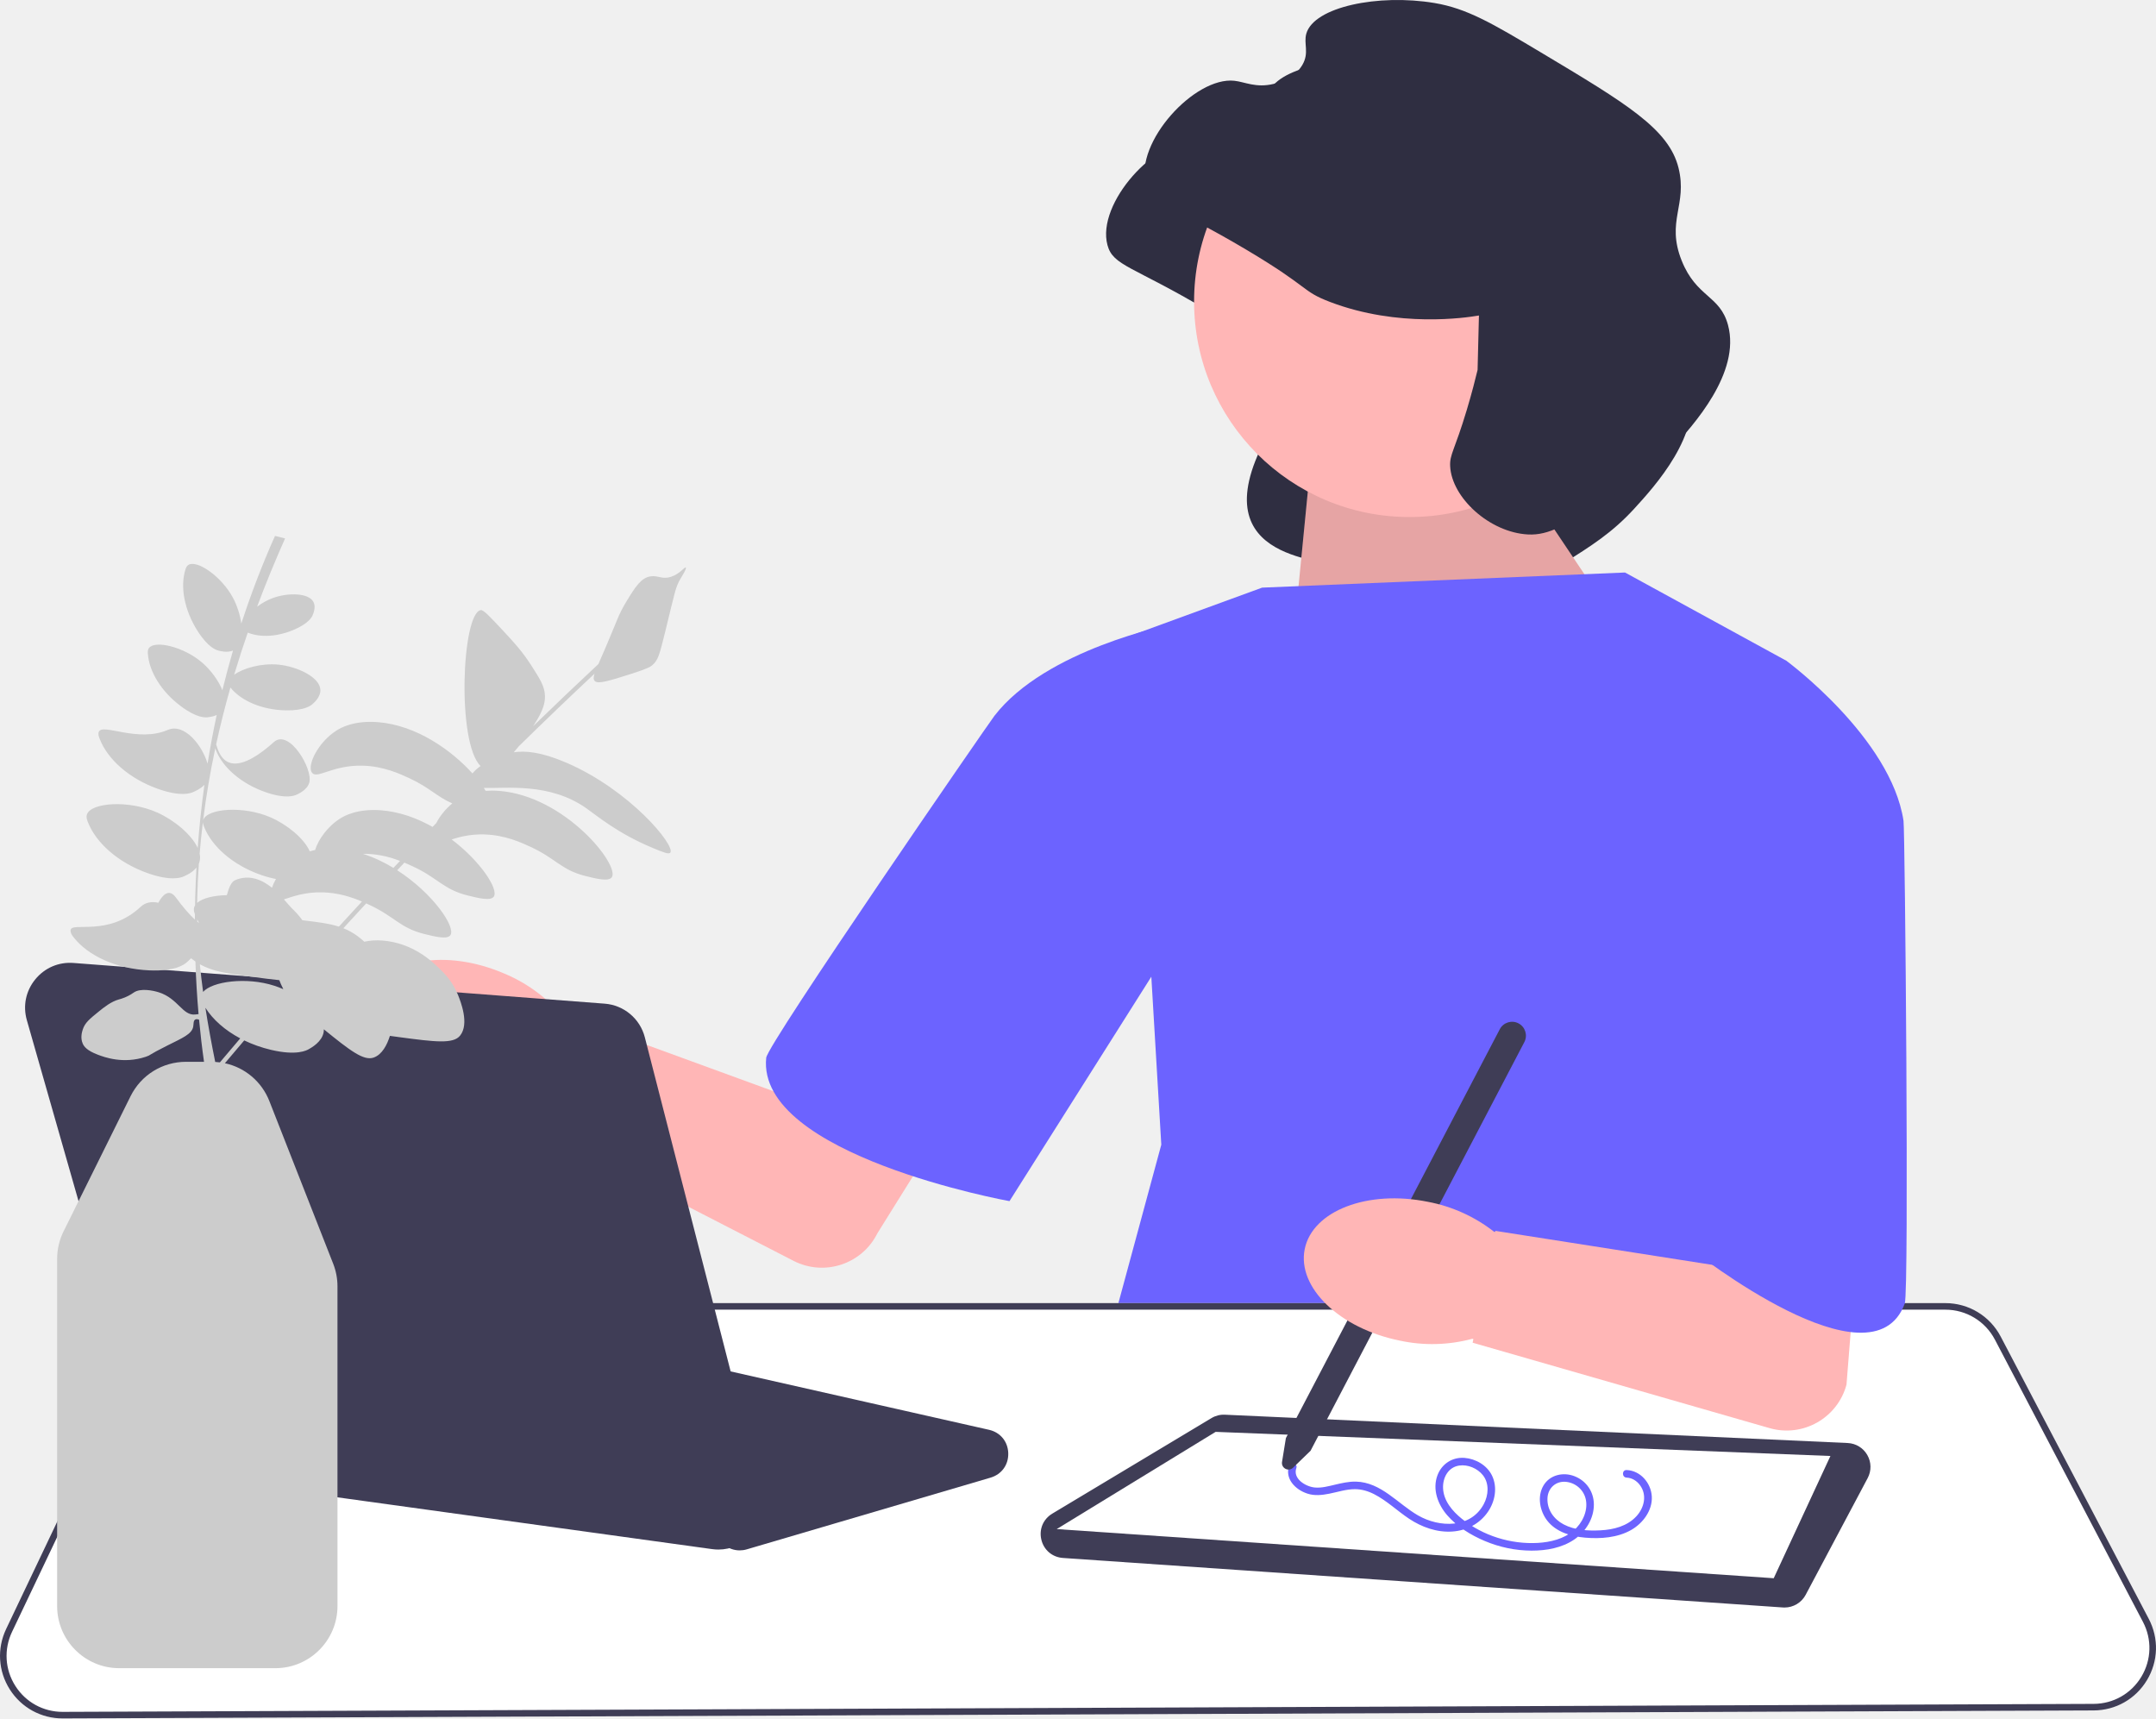
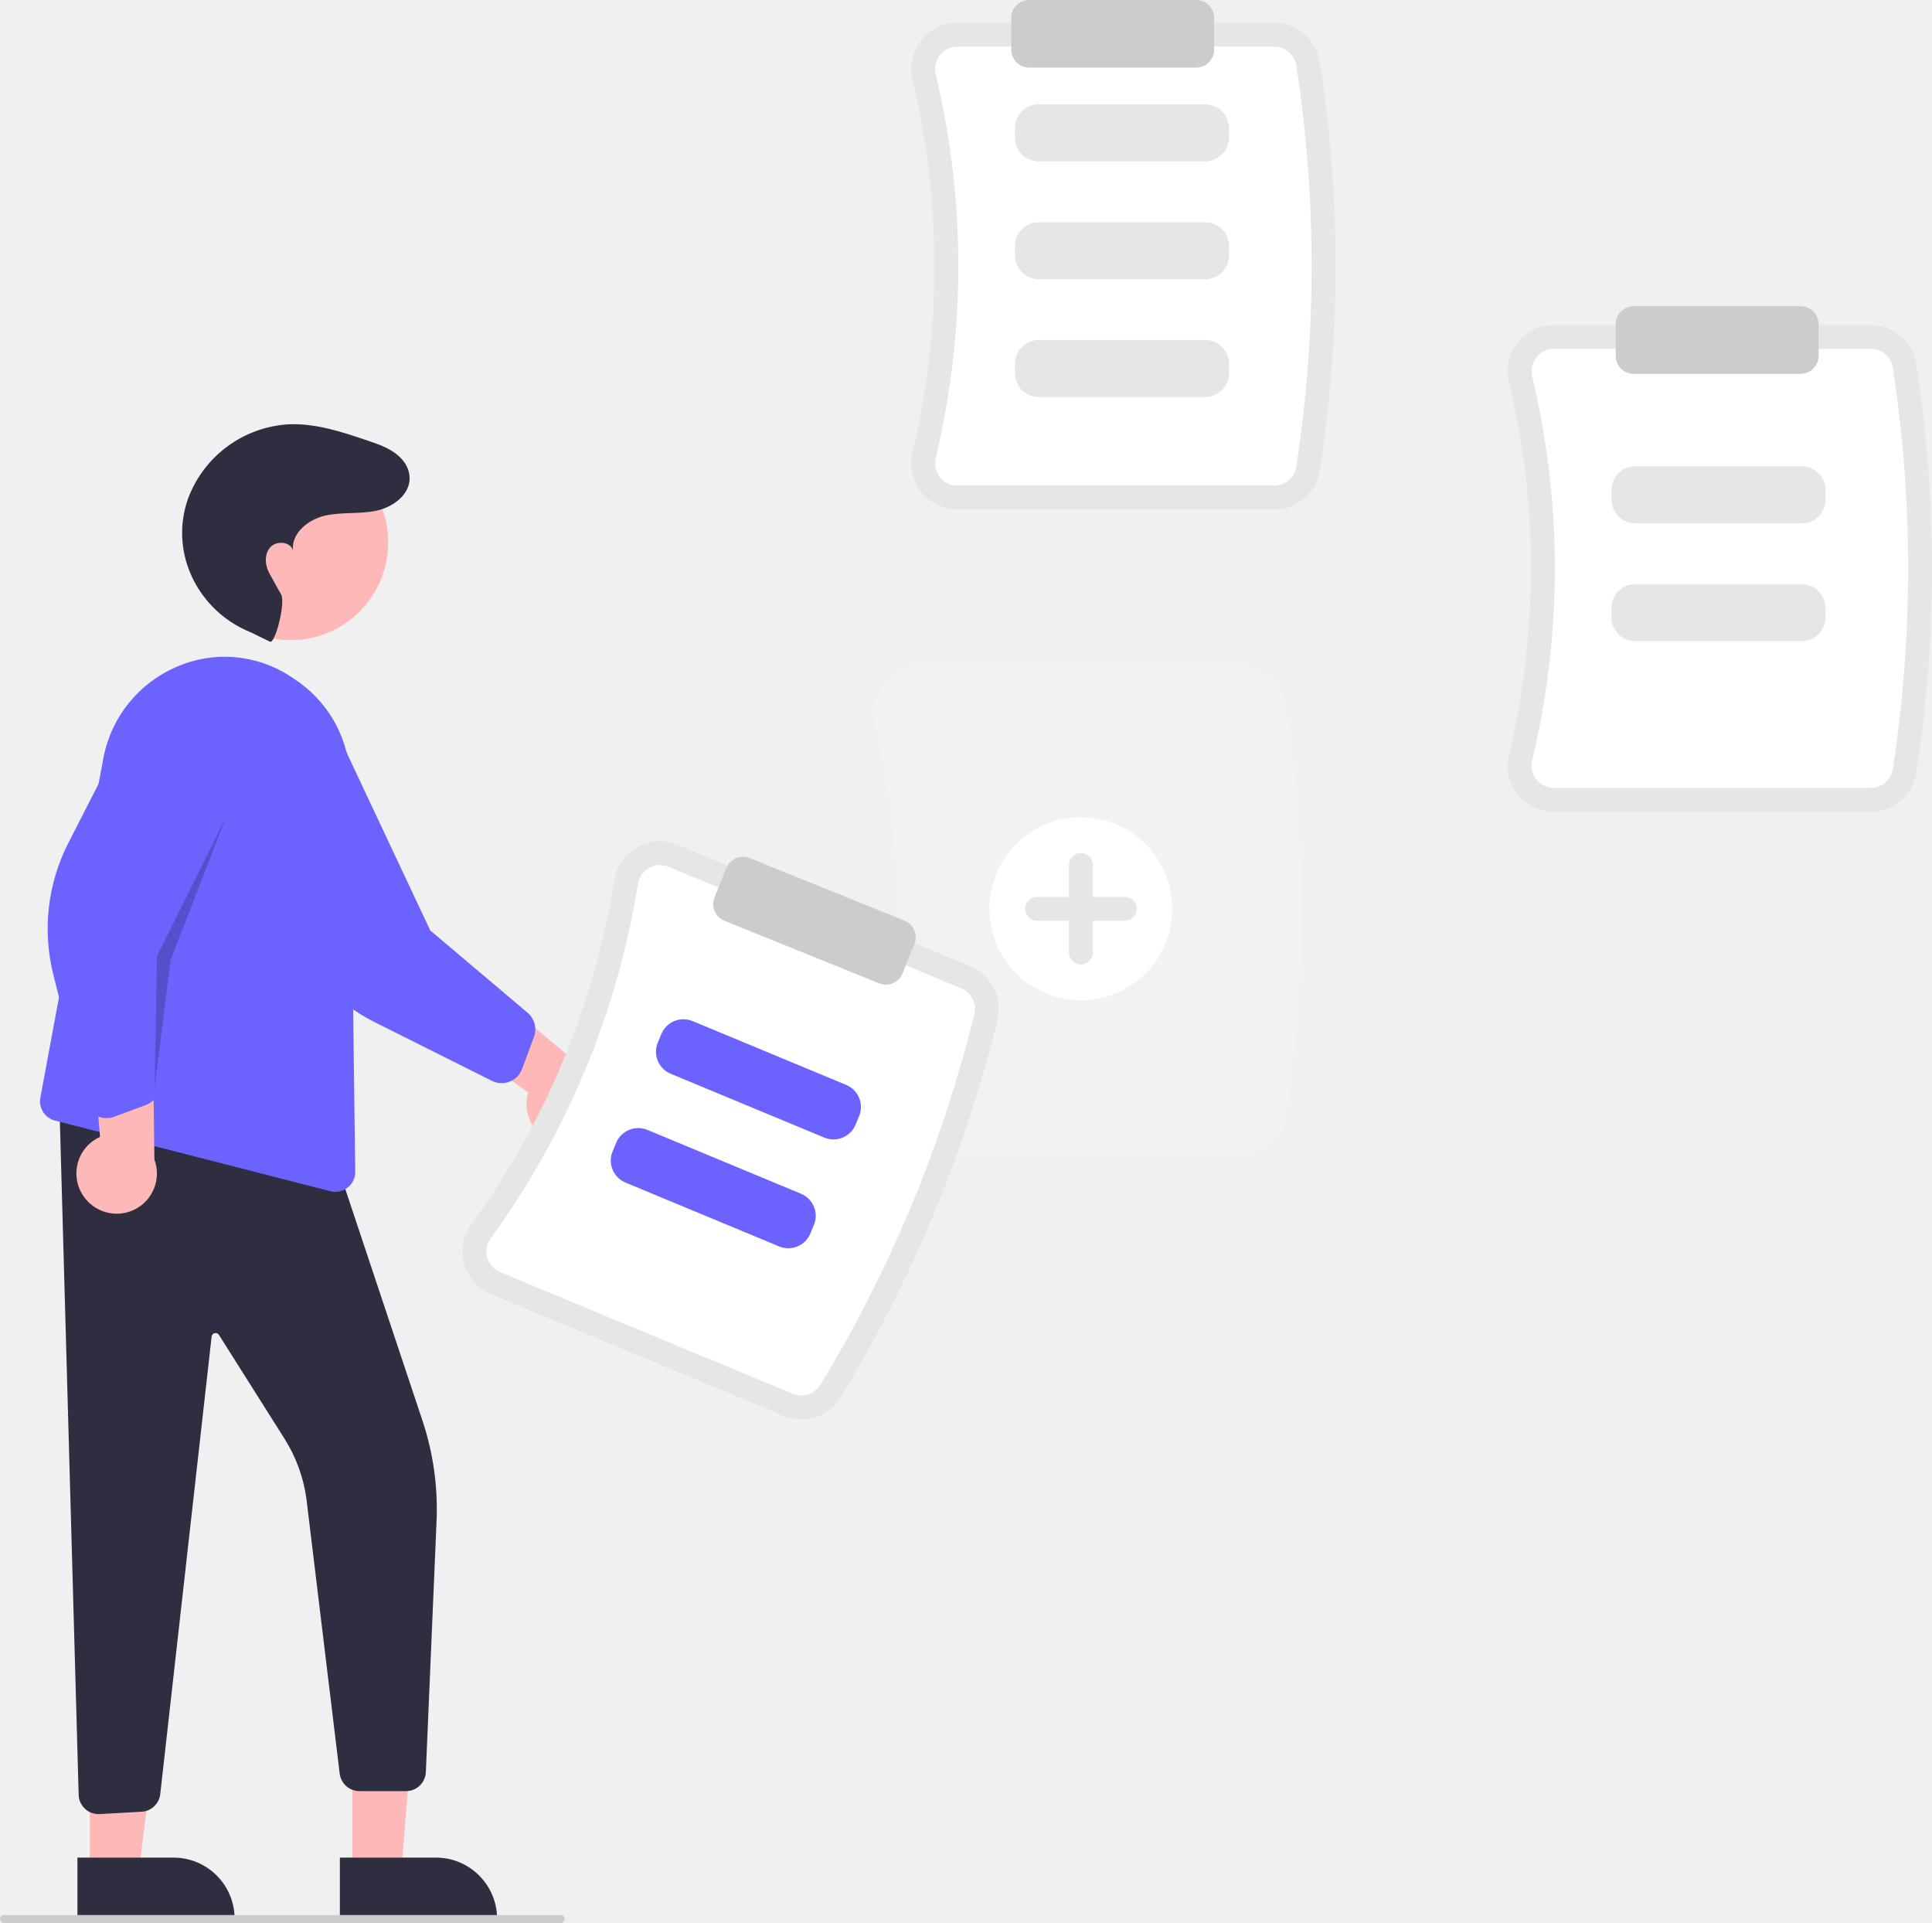
- <svg xmlns="http://www.w3.org/2000/svg" width="855.47" height="681.755" viewBox="0 0 855.47 681.755">
-   <path d="M571.597,149.332c-.125,.021-.313,.053-.54,.091-4.452,.737-31.366,4.889-58.501-5.447-11.495-4.379-7.574-5.47-33.176-20.694-30.015-17.848-37.719-17.724-39.954-26.046-4.463-16.619,19.369-42.743,35.143-41.023,4.153,.453,8.601,2.929,15.518,1.25,1.52-.369,8.173-1.984,11.417-7.491,2.893-4.913,.443-8.457,1.606-12.486,3.054-10.576,28.515-15.854,50.838-12.125,12.839,2.145,22.825,8.001,42.273,19.625,33.85,20.232,50.775,30.348,54.579,45.847,3.605,14.69-5.048,21.02,1.245,36.745,5.86,14.642,15.168,13.664,18.37,25.509,5.154,19.061-13.976,39.98-21.944,48.694-8.737,9.554-17.092,14.798-28.185,21.759-13.923,8.738-20.885,13.107-29.255,12.662-15.175-.806-60.267,1.937-60.855-10.62-.22-4.706-54.91-.853-27.98-51.52,3.303-6.215,68.009,.424,68.863-3.147" fill="#2f2e41" />
-   <polygon points="597.787 181.755 644.299 251.133 510.787 278.133 519.291 191.274 597.787 181.755" fill="#ffb6b6" />
-   <polygon points="597.787 181.755 644.299 251.133 510.787 278.133 519.291 191.274 597.787 181.755" opacity=".1" />
-   <polygon points="500.787 233.133 644.787 227.133 708.787 262.133 705.787 487.133 772.787 614.133 434.787 550.133 460.787 454.133 448.787 252.133 500.787 233.133" fill="#6c63ff" />
-   <path d="M3.878,670.236c-4.597-7.247-5.14-16.201-1.452-23.951l54.807-115.156c4.09-8.594,12.884-14.147,22.402-14.147H771.889c9.253,0,17.672,5.09,21.969,13.285l58.746,111.982c4.061,7.741,3.793,16.832-.715,24.321-4.508,7.488-12.417,11.979-21.157,12.014l-805.807,3.172h-.101c-8.542,0-16.368-4.301-20.946-11.52Z" fill="#fff" />
-   <path d="M3.878,670.236c-4.597-7.247-5.14-16.201-1.452-23.951l54.807-115.156c4.09-8.594,12.884-14.147,22.402-14.147H771.889c9.253,0,17.672,5.09,21.969,13.285l58.746,111.982c4.061,7.741,3.793,16.832-.715,24.321-4.508,7.488-12.417,11.979-21.157,12.014l-805.807,3.172h-.101c-8.542,0-16.368-4.301-20.946-11.52Zm75.756-150.65c-8.519,0-16.389,4.971-20.05,12.662L4.777,647.404c-3.301,6.936-2.816,14.95,1.299,21.437,4.098,6.461,11.101,10.31,18.748,10.31h.09l805.807-3.172c7.823-.031,14.902-4.051,18.936-10.753,4.035-6.702,4.274-14.84,.64-21.767l-58.746-111.984c-3.847-7.333-11.382-11.889-19.664-11.889H79.635Z" fill="#3f3d56" />
-   <path d="M707.438,637.732l-285.674-19.641c-4.218-.29-7.582-3.134-8.569-7.244-.988-4.11,.716-8.172,4.341-10.347l63.171-37.903c1.604-.963,3.444-1.431,5.309-1.341l247.106,11.232c3.267,.147,6.185,1.932,7.806,4.772,1.621,2.84,1.672,6.26,.138,9.147l-24.603,46.312c-1.651,3.108-4.889,5.034-8.374,5.034-.216,0-.433-.008-.65-.022Z" fill="#3f3d56" />
-   <polygon points="419.287 606.633 703.787 626.133 726.287 577.633 482.34 568.066 419.287 606.633" fill="#fff" />
-   <circle cx="559.287" cy="119.633" r="85.492" fill="#ffb6b6" />
-   <path d="M586.823,125.165c-.125,.021-.313,.053-.54,.091-4.452,.737-31.366,4.889-58.501-5.447-11.495-4.379-7.574-5.47-33.176-20.694-30.015-17.848-37.719-17.724-39.954-26.046-4.463-16.619,19.369-42.743,35.143-41.023,4.153,.453,8.601,2.929,15.518,1.25,1.52-.369,8.173-1.984,11.417-7.491,2.893-4.913,.443-8.457,1.606-12.486,3.054-10.576,28.515-15.854,50.838-12.125,12.839,2.145,22.825,8.001,42.273,19.625,33.85,20.232,50.775,30.348,54.579,45.847,3.605,14.69-5.048,21.02,1.245,36.745,5.86,14.642,15.168,13.664,18.37,25.509,5.154,19.061-13.976,39.98-21.944,48.694-8.737,9.554-17.092,14.798-28.185,21.759-13.923,8.738-20.885,13.107-29.255,12.662-15.175-.806-30.268-14.558-30.857-27.116-.22-4.706,1.743-6.118,6.602-22.296,2.024-6.74,3.428-12.305,4.282-15.875" fill="#2f2e41" />
-   <path d="M645.42,583.21c5.5,.217,9.686,5.145,9.989,10.485,.315,5.542-3.538,10.647-8.167,13.285-5.423,3.091-12.192,3.587-18.298,3.055-5.492-.479-11.468-2.187-15.003-6.722-2.974-3.816-4.068-9.582-1.539-13.913,2.508-4.295,7.841-5.481,12.302-3.757,4.721,1.824,7.689,6.118,7.719,11.191,.033,5.624-3.215,10.821-7.773,13.931-4.916,3.354-11.104,4.433-16.956,4.419-6.376-.015-12.724-1.353-18.59-3.838-5.496-2.328-10.986-5.685-14.916-10.247-3.684-4.277-5.889-10.211-3.844-15.758,1.677-4.549,5.914-7.338,10.767-6.953,4.443,.353,8.936,2.931,10.908,7.036,2.225,4.632,1.226,10.188-1.606,14.329-3.269,4.781-8.437,7.468-14.175,7.856-6.107,.413-12.156-1.757-17.18-5.112-4.652-3.106-8.741-7.083-13.735-9.668-2.404-1.244-5.019-2.034-7.741-2.031-3.465,.004-6.797,1.142-10.167,1.803-2.856,.56-5.8,.886-8.619-.027-2.412-.781-4.669-2.213-6.189-4.266-1.437-1.942-1.942-4.375-1.128-6.681,.638-1.808,3.538-1.03,2.893,.798-1.489,4.216,3.618,7.314,7.193,7.701,2.712,.293,5.51-.49,8.127-1.102,2.727-.638,5.515-1.29,8.335-1.221,9.989,.246,16.593,8.785,24.647,13.417,8.468,4.871,20.868,5.21,26.053-4.468,1.883-3.515,2.272-8.188-.315-11.472-2.155-2.736-5.984-4.373-9.455-3.843-4.358,.666-6.529,4.817-6.371,8.944,.194,5.05,3.714,9.154,7.468,12.179,8.357,6.733,19.439,10.163,30.127,9.561,5.015-.282,10.345-1.588,14.24-4.927,3.366-2.885,5.664-7.576,4.855-12.07-.7-3.889-3.962-6.839-7.903-7.231-4.032-.4-7.182,2.462-7.362,6.489-.202,4.53,2.489,8.311,6.389,10.374,4.418,2.337,9.772,2.627,14.667,2.372,5.198-.27,10.615-1.64,14.252-5.598,3.103-3.376,4.279-8.386,1.42-12.292-1.262-1.724-3.16-2.939-5.321-3.024-1.924-.076-1.934-3.076,0-3h0Z" fill="#6c63ff" />
-   <path d="M508.692,579.997l1.529-9.458,84.874-162.219c1.406-2.687,4.736-3.729,7.423-2.324,2.687,1.406,3.729,4.736,2.324,7.423l-84.836,162.147-6.936,6.72c-.82,.791-2.004,.961-3.014,.432-1.01-.528-1.545-1.597-1.364-2.723Z" fill="#3f3d56" />
-   <path d="M566.545,476.79c9.576,1.803,18.58,5.872,26.26,11.869l.432,.093,.087-.43,92.502,14.489-6.701-123.036,70.105-38.397-16.57,207.973c-3.589,13.282-17.373,21.039-30.588,17.214l-117.751-33.87,.294-1.449-.412-.111c-9.411,2.538-19.292,2.785-28.818,.72-23.897-4.836-40.772-21.086-37.692-36.294,3.08-15.208,24.947-23.612,48.851-18.771Z" fill="#ffb6b6" />
-   <path d="M629.787,284.133l79-22s41.5,30.5,46.5,63.5c.595,3.925,2.244,186.746,.5,191.5-12.922,35.219-84-21-84-21l-42-212Z" fill="#6c63ff" />
-   <path d="M287.122,612.722l-8.19-7.02h-0c-1.219-1.046-2.702-1.738-4.287-2.003l-182.483-30.414c-4.165-.694-7.242-3.702-8.03-7.851-.788-4.148,.972-8.075,4.593-10.248l65.102-39.061c2.176-1.306,4.736-1.717,7.213-1.157l231.374,52.273c4.498,1.016,7.5,4.65,7.647,9.26s-2.616,8.429-7.041,9.73l-96.741,28.453c-.918,.271-1.854,.402-2.782,.402-2.309,0-4.569-.817-6.375-2.366Z" fill="#3f3d56" />
-   <path d="M199.243,385.882c9.045,3.622,17.092,9.358,23.466,16.728l.406,.175,.169-.405,87.947,32.122,93.903-152.042,51.912,32.173-108.878,174.595c-6.092,12.336-21.117,17.278-33.342,10.966l-108.966-56.025,.569-1.365-.382-.188c-9.724,.668-19.466-1.003-28.412-4.872-22.508-9.371-35.918-28.581-29.952-42.904,5.966-14.324,29.046-18.335,51.561-8.958Z" fill="#ffb6b6" />
-   <path d="M505.866,309.909l-41.534-62.11s-49.425,9.783-69.784,36.23c-2.545,3.306-89.963,130.089-90.527,135.622-3.942,38.731,96.529,56.878,96.529,56.878l105.316-166.621Z" fill="#6c63ff" />
-   <path d="M282.602,614.588l-209.182-28.912c-7.001-.967-12.779-5.983-14.722-12.779L10.656,404.744c-1.628-5.699-.413-11.601,3.334-16.192s9.283-6.965,15.195-6.514l210.75,16.146c7.625,.584,14.025,5.953,15.928,13.359l46.474,180.918c1.483,5.773,0,11.876-3.968,16.324-3.417,3.831-8.261,5.971-13.312,5.971-.814,0-1.635-.056-2.456-.169Z" fill="#3f3d56" />
-   <path d="M235.976,270.166c1.223,1.345,5.66-.025,14.484-2.821,6.708-2.125,7.741-2.898,8.379-3.452,2.243-1.949,2.831-3.998,5.053-13.052,3.988-16.25,4.111-17.864,6.159-21.312,.705-1.188,2.486-4.02,2.052-4.371-.446-.361-2.374,2.59-5.937,3.705-3.472,1.087-5.035-.654-8-.211-3.832,.573-6.111,4.213-9.685,10.105-3.165,5.218-3.563,7.317-8,17.684-1.257,2.937-2.269,5.21-3.046,7.006-8.712,8.131-17.352,16.369-25.914,24.679,.165-.252,.32-.49,.455-.697,3.792-5.823,4.308-8.945,4.253-11.284-.089-3.79-1.899-6.676-5.515-12.295-3.544-5.506-6.901-9.139-10.947-13.474-5.303-5.682-7.954-8.524-9.01-8.337-7.542,1.335-9.559,52.687-.07,61.871-1.332,.952-2.435,1.948-3.232,2.929-8.123-9.019-22.038-19.095-37.452-20.335-9.503-.765-14.748,2.217-16.379,3.242-7.538,4.734-12.02,14.21-9.769,16.884,2.099,2.493,8.161-3.175,20.042-2.863,8.29,.218,14.766,3.225,18.61,5.011,8.065,3.746,11.014,7.428,16.96,9.951-2.787,2.297-4.996,5.164-6.383,7.837-.48,.495-.959,.993-1.439,1.489-6.135-3.457-13.044-5.994-20.286-6.577-9.503-.765-14.748,2.217-16.379,3.242-5.08,3.191-8.761,8.53-9.94,12.494-.77,.155-1.483,.331-2.135,.522-2.303-5.204-9.156-10.693-15.529-13.459-10.969-4.761-25.218-3.499-26.742,1.029-.049,.144-.061,.286-.082,.429,1.202-9.702,2.835-19.335,4.875-28.899,.069,.273,.156,.549,.272,.84,2.708,6.801,10.025,13.329,19.998,16.715,7.828,2.658,11.107,1.28,11.939,.895,.796-.368,4.232-1.843,5.074-4.776,1.561-5.438-7.999-21.509-14.029-16.118-19.374,17.319-22.033,3.295-22.923,.935,1.647-7.561,3.543-15.079,5.67-22.553,.037,.046,.068,.091,.106,.137,4.233,5.134,12.379,8.75,21.952,8.91,7.513,.125,9.968-1.978,10.582-2.542,.586-.539,3.151-2.771,3.064-5.543-.16-5.14-9.303-9.326-16.619-10.052-6.742-.669-14.001,1.395-17.602,4.009,1.674-5.598,3.475-11.171,5.396-16.72,4.92,2.01,11.89,1.739,18.736-1.321,5.646-2.524,6.744-4.947,7.005-5.582,.249-.606,1.384-3.164,.354-5.201-1.91-3.777-10.186-3.713-15.895-1.706-2.351,.827-4.585,2.099-6.5,3.537,3.405-9.095,7.116-18.126,11.107-27.09l-4-1c-5.099,11.451-9.544,23.051-13.364,34.779-.475-3.44-1.666-7.104-3.233-10.081-4.609-8.754-14.453-15.321-17.782-13.19-.666,.426-.946,1.12-1.2,1.947-2.041,6.65-.504,15.841,4.871,24.284,4.218,6.627,7.467,7.558,8.313,7.768,.715,.178,3.473,.939,5.74-.042-1.525,5.225-2.935,10.473-4.22,15.744-1.547-3.841-4.596-7.934-7.82-10.764-7.435-6.526-18.978-9.137-21.324-5.957-.469,.636-.483,1.385-.424,2.247,.473,6.94,5.196,14.973,13.235,20.935,6.31,4.68,9.676,4.386,10.542,4.28,.51-.062,2.049-.216,3.533-.887-1.378,6.405-2.582,12.84-3.623,19.303-2.082-7.23-9.155-16.249-15.829-13.38-11.844,5.092-25.768-2.73-27.3,.691-.399,.89-.069,1.808,.313,2.803,3.069,8.012,11.544,15.776,23.181,19.898,9.133,3.236,12.997,1.672,13.979,1.233,.651-.291,2.799-1.188,4.398-2.853-1.15,8.304-2.032,16.651-2.653,25.034-2.469-5.392-9.425-11.073-15.937-14.001-11.422-5.138-26.362-4.012-28.021,.709-.332,.944-.07,1.855,.321,2.877,3.15,8.224,11.848,16.192,23.793,20.424,9.375,3.321,13.34,1.716,14.348,1.266,.736-.329,3.337-1.415,4.996-3.479-.212,3.875-.376,7.757-.48,11.647-.03,1.108-.047,2.216-.068,3.323-.135,.218-.252,.44-.33,.673-.32,.95-.102,1.864,.273,2.863-.008,.704-.013,1.407-.017,2.11-2.09-1.894-4.583-4.743-7.581-8.802-2.706-3.662-5.275-.975-6.925,2.143-2.587-.576-5.055-.22-6.996,1.594-13.016,12.159-27.614,5.708-27.821,9.333-.06,1.046,.501,1.878,1.207,2.78,5.683,7.26,16.84,12.556,30.094,13.114,10.403,.438,13.877-2.389,14.747-3.149,.306-.267,.991-.844,1.733-1.655,.596,.476,1.176,.907,1.757,1.301,.229,6.96,.638,13.912,1.245,20.852-.493,.044-.965,.125-1.317,.161-5.039,.513-6.737-6.285-14.348-8.768-2.528-.825-7.398-1.725-9.964,0-.37,.248-1.631,1.183-3.587,1.993-1.156,.479-2.04,.701-2.391,.797-3.123,.854-6.016,3.198-7.971,4.783-3.676,2.979-5.514,4.468-6.377,7.174-.271,.852-1.035,3.247,0,5.58,.489,1.102,1.625,2.742,5.979,4.384,2.588,.976,10.135,3.823,19.131,.797,2.049-.689,.485-.442,8.37-4.384,6.204-3.101,9.832-4.584,10.363-7.573,.187-1.051-.001-2.332,.797-2.79,.444-.254,.98-.131,1.516,.062,.522,5.579,1.174,11.149,1.964,16.707h-7.099c-9.426,0-17.882,5.246-22.067,13.691l-26.552,53.568c-1.676,3.381-2.562,7.163-2.562,10.938v137.743c0,13.581,11.049,24.63,24.63,24.63h61.977c13.581,0,24.63-11.049,24.63-24.63v-126.835c0-3.092-.573-6.119-1.703-8.998l-25.306-64.476c-3.069-7.819-9.717-13.351-17.663-15.063,2.549-3.022,5.102-6.04,7.674-9.05,3.239,1.563,6.803,2.846,10.634,3.747,10.136,2.383,14.079,.258,15.076-.325,.953-.557,5.082-2.823,5.782-6.602,.075-.405,.104-.815,.099-1.227,10.382,8.44,15.798,12.6,19.755,11.213,3.402-1.192,5.344-5.1,6.456-8.607,1.161,.161,2.393,.326,3.706,.502,14.219,1.899,21.385,2.779,24.126-.589,3.793-4.661,.193-13.649-.8-16.126-2.157-5.384-5.475-8.66-7.536-10.653-2.677-2.588-10.305-9.964-22.315-10.948-2.611-.214-4.956-.05-7.346,.45-.833-.762-1.711-1.508-2.679-2.216-1.844-1.351-3.664-2.351-5.624-3.132,3.006-3.293,6.02-6.576,9.048-9.846,.479,.218,.935,.429,1.353,.623,9.921,4.608,12.101,9.12,21.641,11.495,4.329,1.078,9.229,2.298,10.442,.463,2.155-3.258-6.993-16.666-21.129-25.738,.953-1.009,1.909-2.015,2.864-3.022,1.293,.542,2.432,1.071,3.402,1.521,9.921,4.608,12.101,9.12,21.642,11.495,4.328,1.078,9.229,2.298,10.442,.463,1.923-2.907-5.153-13.898-16.741-22.677,3.183-1.011,7.404-2.131,12.869-1.987,8.29,.218,14.766,3.225,18.61,5.011,9.921,4.608,12.101,9.12,21.641,11.495,4.328,1.078,9.229,2.298,10.442,.463,3.204-4.844-18.557-32.137-44.588-34.232-2.021-.163-3.837-.149-5.479-.028-.227-.376-.473-.762-.733-1.154,8.807,.283,26.008-2.235,40.648,8.044,4.221,2.964,12.422,9.936,26.146,15.664,4.386,1.831,6.592,2.731,7.2,1.979,2.175-2.691-15.907-24.838-41.346-35.748-10.086-4.326-16.318-4.735-20.75-4.08,.683-.779,1.349-1.583,1.99-2.39,9.906-9.715,19.936-19.329,30.057-28.813-.49,1.515-.474,2.321,.061,2.909Zm-127.117,120.915c-11.188-3.622-24.736-1.676-28.269,2.445-.498-3.652-.931-7.31-1.288-10.975,5.097,2.847,10.416,3.609,20.505,4.956,4.297,.574,7.94,1.051,11.021,1.35,.414,1.122,.855,2.131,1.367,3.097,.059,.112,.123,.219,.184,.329l-.089,.102c-1.149-.498-2.3-.938-3.431-1.304Zm-29.726-49.069c.319-1.059,.326-2.186,.082-3.348,.348-4.211,.783-8.408,1.297-12.593-.013,.641,.19,1.282,.467,1.977,3.11,7.812,11.515,15.31,22.971,19.199,2.137,.726,3.97,1.183,5.549,1.463-.695,1.211-1.227,2.39-1.58,3.482-3.906-3.138-8.933-5.419-14.637-2.999-1.552,.659-2.474,3.068-3.274,5.95-5.27,.091-9.673,1.19-11.77,3.05,.011-.776,.007-1.55,.028-2.327,.118-4.429,.336-8.843,.644-13.244,.084-.197,.16-.4,.223-.609Zm-.88,22.78c.227,.465,.476,.928,.734,1.389-.234-.173-.474-.358-.721-.559-.007-.276-.008-.553-.013-.83Zm8.997,56.685c-.614-.081-1.233-.139-1.858-.174-1.442-7.161-2.774-14.317-3.889-21.487,2.932,4.653,7.717,8.912,13.812,12.142-2.705,3.165-5.387,6.341-8.065,9.519Zm47.222-53.859c-3.815-1.225-8.293-1.812-14.489-2.531-1.57-2.183-3.189-3.79-4.386-4.947-.648-.627-1.643-1.87-2.932-3.324,3.34-1.072,8.325-2.982,15.369-2.797,6.402,.168,11.715,1.999,15.576,3.647-3.059,3.305-6.102,6.624-9.138,9.953Zm21.624-23.305c-3.749-2.266-7.815-4.206-12.096-5.569,.416-.004,.823-.016,1.255-.005,5.308,.14,9.867,1.423,13.473,2.797-.877,.925-1.756,1.849-2.632,2.777Z" fill="#ccc" />
+ <svg xmlns="http://www.w3.org/2000/svg" data-name="Layer 1" width="485.834" height="483.5" viewBox="0 0 485.834 483.5">
+   <path d="M677.542,336.347H597.8a11.478,11.478,0,0,1-9.066-4.394h0a11.622,11.622,0,0,1-2.177-9.968,201.631,201.631,0,0,0-0-93.647,11.624,11.624,0,0,1,2.177-9.967,11.478,11.478,0,0,1,9.066-4.394h79.741a11.623,11.623,0,0,1,11.439,9.755,337.961,337.961,0,0,1,0,102.858A11.623,11.623,0,0,1,677.542,336.347Z" transform="translate(-357.0831 -208.25)" fill="#e6e6e6" />
+   <path d="M597.8,219.978a5.513,5.513,0,0,0-4.354,2.108,5.659,5.659,0,0,0-1.054,4.854,207.656,207.656,0,0,1,0,96.445,5.656,5.656,0,0,0,1.053,4.853l0.0 0a5.511,5.511,0,0,0,4.354,2.109h79.741a5.582,5.582,0,0,0,5.509-4.667,331.985,331.985,0,0,0,0-101.035,5.582,5.582,0,0,0-5.509-4.667Z" transform="translate(-357.0831 -208.25)" fill="#fff" />
+   <path d="M660.141,248.829h-41.845a6.006,6.006,0,0,1-6-6v-2.345a6.006,6.006,0,0,1,6-6h41.845a6.006,6.006,0,0,1,6,6V242.829A6.006,6.006,0,0,1,660.141,248.829Z" transform="translate(-357.0831 -208.25)" fill="#e6e6e6" />
+   <path d="M660.141,278.454h-41.845a6.006,6.006,0,0,1-6-6V270.11a6.006,6.006,0,0,1,6-6h41.845a6.006,6.006,0,0,1,6,6v2.345A6.006,6.006,0,0,1,660.141,278.454Z" transform="translate(-357.0831 -208.25)" fill="#e6e6e6" />
+   <path d="M660.141,308.08h-41.845a6.006,6.006,0,0,1-6-6v-2.345a6.006,6.006,0,0,1,6-6h41.845a6.006,6.006,0,0,1,6,6v2.345A6.006,6.006,0,0,1,660.141,308.08Z" transform="translate(-357.0831 -208.25)" fill="#e6e6e6" />
+   <path d="M827.542,412.347H747.8a11.478,11.478,0,0,1-9.066-4.394h0a11.622,11.622,0,0,1-2.177-9.968,201.631,201.631,0,0,0-0-93.647,11.624,11.624,0,0,1,2.177-9.967,11.478,11.478,0,0,1,9.066-4.394h79.741a11.623,11.623,0,0,1,11.439,9.755,337.961,337.961,0,0,1,0,102.858A11.623,11.623,0,0,1,827.542,412.347Z" transform="translate(-357.0831 -208.25)" fill="#e6e6e6" />
+   <path d="M747.8,295.978a5.513,5.513,0,0,0-4.354,2.108,5.659,5.659,0,0,0-1.054,4.854,207.656,207.656,0,0,1,0,96.445,5.656,5.656,0,0,0,1.053,4.853l0.0 0a5.511,5.511,0,0,0,4.354,2.109h79.741a5.582,5.582,0,0,0,5.509-4.667,331.985,331.985,0,0,0,0-101.035,5.582,5.582,0,0,0-5.509-4.667Z" transform="translate(-357.0831 -208.25)" fill="#fff" />
+   <path d="M668.542,498.847H588.8a11.975,11.975,0,0,1-9.458-4.584,12.119,12.119,0,0,1-2.27-10.394,201.131,201.131,0,0,0-0-93.414,12.121,12.121,0,0,1,2.27-10.394,11.976,11.976,0,0,1,9.459-4.584h79.741a12.127,12.127,0,0,1,11.933,10.179,338.459,338.459,0,0,1,0,103.011A12.127,12.127,0,0,1,668.542,498.847Z" transform="translate(-357.0831 -208.25)" fill="#f2f2f2" />
+   <path d="M810.141,339.829h-41.845a6.006,6.006,0,0,1-6-6v-2.345a6.006,6.006,0,0,1,6-6h41.845a6.006,6.006,0,0,1,6,6V333.829A6.006,6.006,0,0,1,810.141,339.829Z" transform="translate(-357.0831 -208.25)" fill="#e6e6e6" />
+   <path d="M810.141,369.454h-41.845a6.006,6.006,0,0,1-6-6V361.11a6.006,6.006,0,0,1,6-6h41.845a6.006,6.006,0,0,1,6,6v2.345A6.006,6.006,0,0,1,810.141,369.454Z" transform="translate(-357.0831 -208.25)" fill="#e6e6e6" />
+   <circle cx="271.811" cy="228.5" r="23" fill="#fff" />
+   <path d="M639.894,433.75h-8v-8a3,3,0,0,0-6,0v8h-8a3,3,0,0,0,0,6h8v8a3,3,0,0,0,6,0v-8h8a3,3,0,0,0,0-6Z" transform="translate(-357.0831 -208.25)" fill="#e6e6e6" />
+   <path d="M657.894,225.25h-42a4.505,4.505,0,0,1-4.5-4.5v-8a4.505,4.505,0,0,1,4.5-4.5h42a4.505,4.505,0,0,1,4.5,4.5v8A4.505,4.505,0,0,1,657.894,225.25Z" transform="translate(-357.0831 -208.25)" fill="#ccc" />
+   <path d="M809.894,302.25h-42a4.505,4.505,0,0,1-4.5-4.5v-8a4.505,4.505,0,0,1,4.5-4.5h42a4.505,4.505,0,0,1,4.5,4.5v8A4.505,4.505,0,0,1,809.894,302.25Z" transform="translate(-357.0831 -208.25)" fill="#ccc" />
+   <polygon points="88.596 471.061 100.856 471.061 104.689 423.773 88.594 423.773 88.596 471.061" fill="#ffb8b8" />
+   <path d="M442.552,675.308l24.144-.001h.001a15.386,15.386,0,0,1,15.386,15.386v.5l-39.531.001Z" transform="translate(-357.0831 -208.25)" fill="#2f2e41" />
+   <polygon points="22.596 471.061 34.856 471.061 40.689 423.773 22.594 423.773 22.596 471.061" fill="#ffb8b8" />
+   <path d="M376.552,675.308l24.144-.001h.001a15.386,15.386,0,0,1,15.386,15.386v.5l-39.531.001Z" transform="translate(-357.0831 -208.25)" fill="#2f2e41" />
+   <path d="M381.854,664.373a4.981,4.981,0,0,1-3.375-1.318h0a4.961,4.961,0,0,1-1.616-3.537L371.947,483.304l69.811,17.452,21.54,64.618a70.461,70.461,0,0,1,3.545,25.824l-2.675,62.637a4.996,4.996,0,0,1-4.994,4.759h-11.709a5.023,5.023,0,0,1-4.955-4.33l-8.369-69.142a37.823,37.823,0,0,0-5.532-15.164l-16.469-26.076a1,1,0,0,0-1.838.41L397.378,659.38a4.993,4.993,0,0,1-4.687,4.396l-10.552.587C382.044,664.369,381.949,664.373,381.854,664.373Z" transform="translate(-357.0831 -208.25)" fill="#2f2e41" />
+   <circle cx="73.058" cy="136.406" r="24.561" fill="#ffb8b8" />
+   <path d="M441.424,507.922a5.076,5.076,0,0,1-1.253-.159H440.17l-69.264-17.76a4.998,4.998,0,0,1-3.663-5.815L383.15,398.497a31.214,31.214,0,0,1,18.25-22.54,30.113,30.113,0,0,1,28.266,2.075c.97.605,1.947,1.265,2.903,1.961a30.96,30.96,0,0,1,12.579,24.529l1.265,98.329a5.007,5.007,0,0,1-4.988,5.071Z" transform="translate(-357.0831 -208.25)" fill="#6c63ff" />
+   <path d="M378.032,508.93a10.056,10.056,0,0,1,4.214-14.832l-3.081-35.602,16.326,8.848.423,32.452a10.11,10.11,0,0,1-17.882,9.134Z" transform="translate(-357.0831 -208.25)" fill="#ffb8b8" />
+   <path d="M383.865,489.389a5.532,5.532,0,0,1-1.366-.173,5.496,5.496,0,0,1-3.972-3.986l-8.023-31.884a47.37,47.37,0,0,1,3.761-33.135l16.809-32.882a15.541,15.541,0,0,1,18.808-11.019,15.356,15.356,0,0,1,9.475,7.101,15.567,15.567,0,0,1,1.654,11.913l-23.927,53.506.284,32.036a5.519,5.519,0,0,1-3.584,5.205l-8.007,2.974A5.48,5.48,0,0,1,383.865,489.389Z" transform="translate(-357.0831 -208.25)" fill="#6c63ff" />
+   <path d="M498.401,495.835a10.056,10.056,0,0,1-8.493-12.87l-28.993-20.889,17.357-6.602,24.872,20.849a10.11,10.11,0,0,1-4.742,19.512Z" transform="translate(-357.0831 -208.25)" fill="#ffb8b8" />
+   <path d="M483.223,480.581a5.522,5.522,0,0,1-2.463-.582L451.361,465.282a47.381,47.381,0,0,1-22.661-24.465L414.743,406.626a15.544,15.544,0,0,1,3.918-21.444,15.352,15.352,0,0,1,11.59-2.543,15.57,15.57,0,0,1,10.081,6.512l24.945,53.04L489.743,462.873a5.518,5.518,0,0,1,1.607,6.112l-2.97,8.008a5.474,5.474,0,0,1-2.007,2.596,5.497,5.497,0,0,1-3.15.992Z" transform="translate(-357.0831 -208.25)" fill="#6c63ff" />
+   <path d="M424.983,369.593c1.305.571,3.977-9.827,2.78-11.907-1.78-3.093-1.675-3.071-2.857-5.117s-1.446-4.847.084-6.648,5.072-1.562,5.77.696c-.449-4.288,3.792-7.735,7.993-8.703s8.632-.367,12.857-1.229c4.902-1,10.003-5.11,8.047-10.501a7.593,7.593,0,0,0-1.481-2.434c-2.26-2.541-5.421-3.626-8.512-4.675-6.43-2.182-13.036-4.392-19.822-4.151A28.798,28.798,0,0,0,404.397,333.533a26.156,26.156,0,0,0-1.083,4.025c-2.329,12.524,4.944,24.878,16.756,29.647Z" transform="translate(-357.0831 -208.25)" fill="#2f2e41" />
+   <polygon points="38.9 273.343 39.457 240.414 56.9 205.343 42.9 241.343 38.9 273.343" opacity="0.2" />
+   <path d="M554.16,564.232,480.522,533.637a11.478,11.478,0,0,1-6.686-7.536h0a11.622,11.622,0,0,1,1.815-10.04,201.631,201.631,0,0,0,35.93-86.48,11.624,11.624,0,0,1,5.834-8.369,11.478,11.478,0,0,1,10.058-.579l73.638,30.596a11.623,11.623,0,0,1,6.821,13.398,337.961,337.961,0,0,1-39.465,94.986A11.623,11.623,0,0,1,554.16,564.232Z" transform="translate(-357.0831 -208.25)" fill="#e6e6e6" />
+   <path d="M525.171,426.174a5.513,5.513,0,0,0-4.83.276,5.659,5.659,0,0,0-2.835,4.078,207.656,207.656,0,0,1-37.004,89.064,5.656,5.656,0,0,0-.889,4.885l0.0.001a5.511,5.511,0,0,0,3.212,3.618l73.638,30.596a5.582,5.582,0,0,0,6.878-2.196,331.986,331.986,0,0,0,38.766-93.302,5.582,5.582,0,0,0-3.297-6.423Z" transform="translate(-357.0831 -208.25)" fill="#fff" />
+   <path d="M564.38,494.281l-38.642-16.055a6.006,6.006,0,0,1-3.239-7.843l.9-2.165a6.006,6.006,0,0,1,7.843-3.239l38.642,16.055a6.006,6.006,0,0,1,3.239,7.843l-.9,2.165A6.006,6.006,0,0,1,564.38,494.281Z" transform="translate(-357.0831 -208.25)" fill="#6c63ff" />
+   <path d="M553.013,521.64l-38.642-16.055a6.006,6.006,0,0,1-3.239-7.843l.9-2.165a6.006,6.006,0,0,1,7.843-3.239L558.517,508.394a6.006,6.006,0,0,1,3.239,7.843l-.9,2.165A6.006,6.006,0,0,1,553.013,521.64Z" transform="translate(-357.0831 -208.25)" fill="#6c63ff" />
+   <path d="M579.864,455.832a4.489,4.489,0,0,1-1.687-.331l-38.938-15.743a4.505,4.505,0,0,1-2.485-5.858l2.999-7.417a4.5,4.5,0,0,1,5.859-2.485l38.938,15.743a4.505,4.505,0,0,1,2.485,5.858l-2.999,7.417a4.511,4.511,0,0,1-4.171,2.815Z" transform="translate(-357.0831 -208.25)" fill="#ccc" />
+   <path d="M498.083,691.75h-140a1,1,0,1,1,0-2h140a1,1,0,0,1,0,2Z" transform="translate(-357.0831 -208.25)" fill="#ccc" />
</svg>
